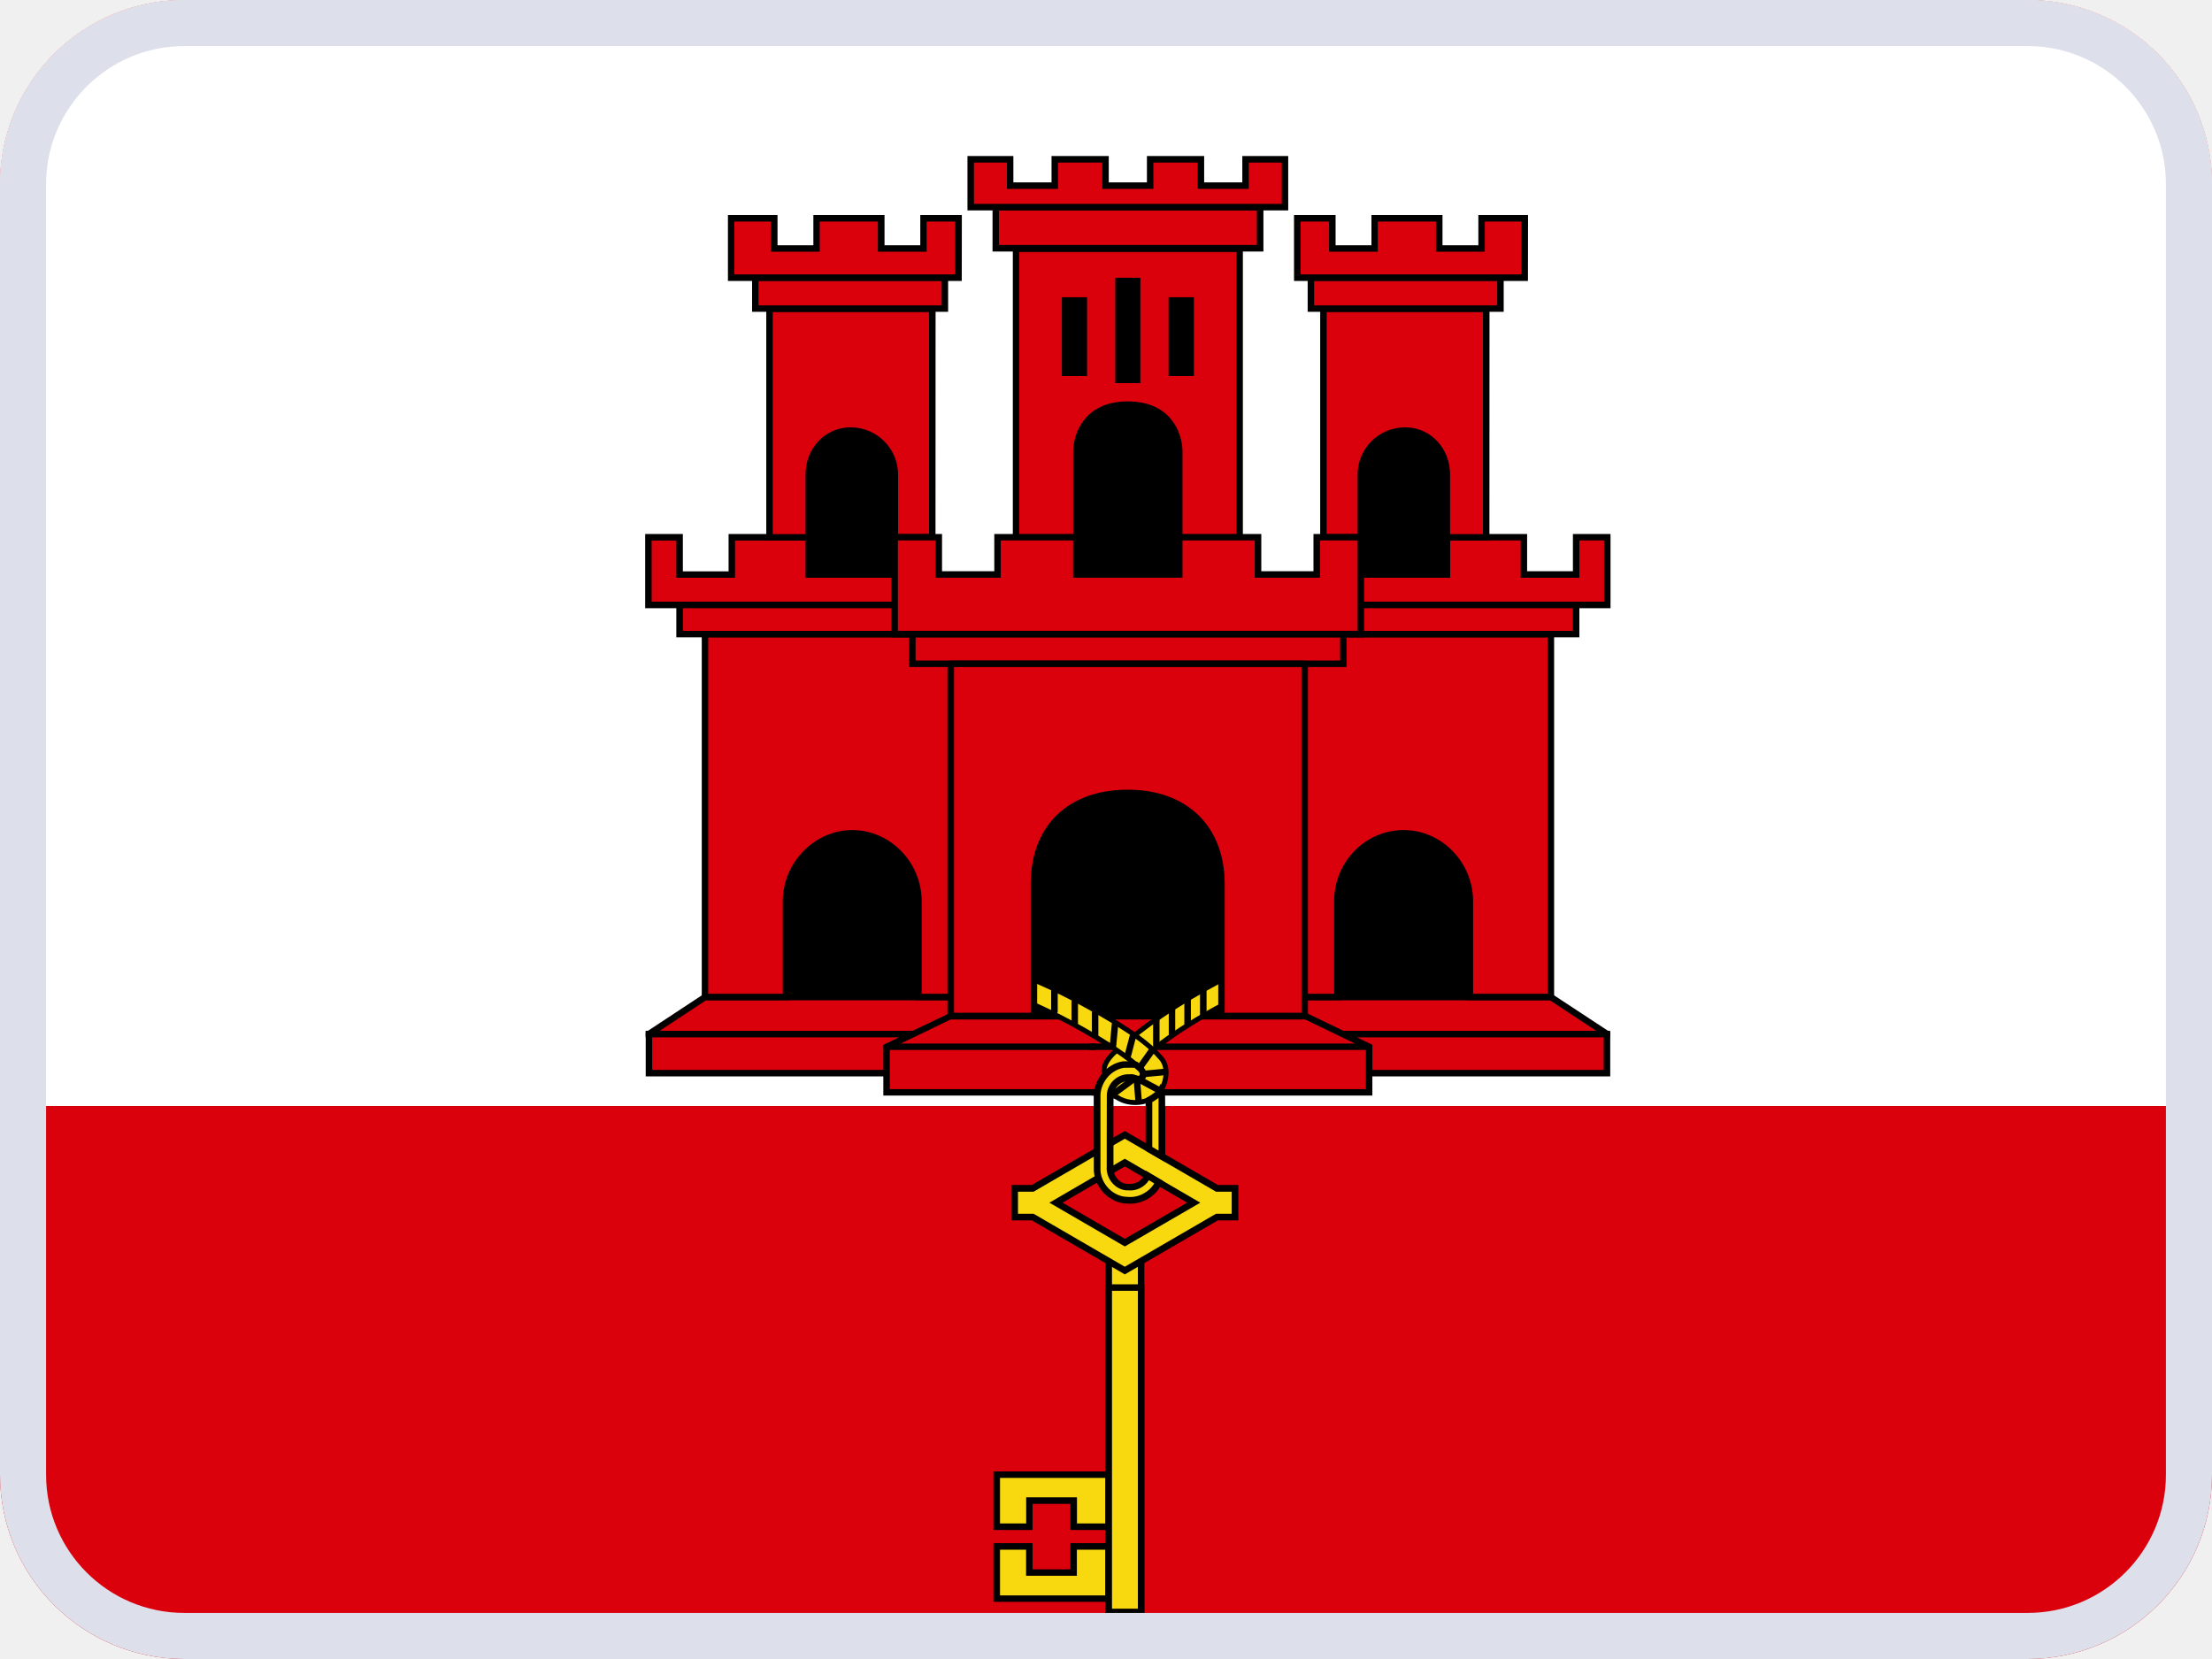
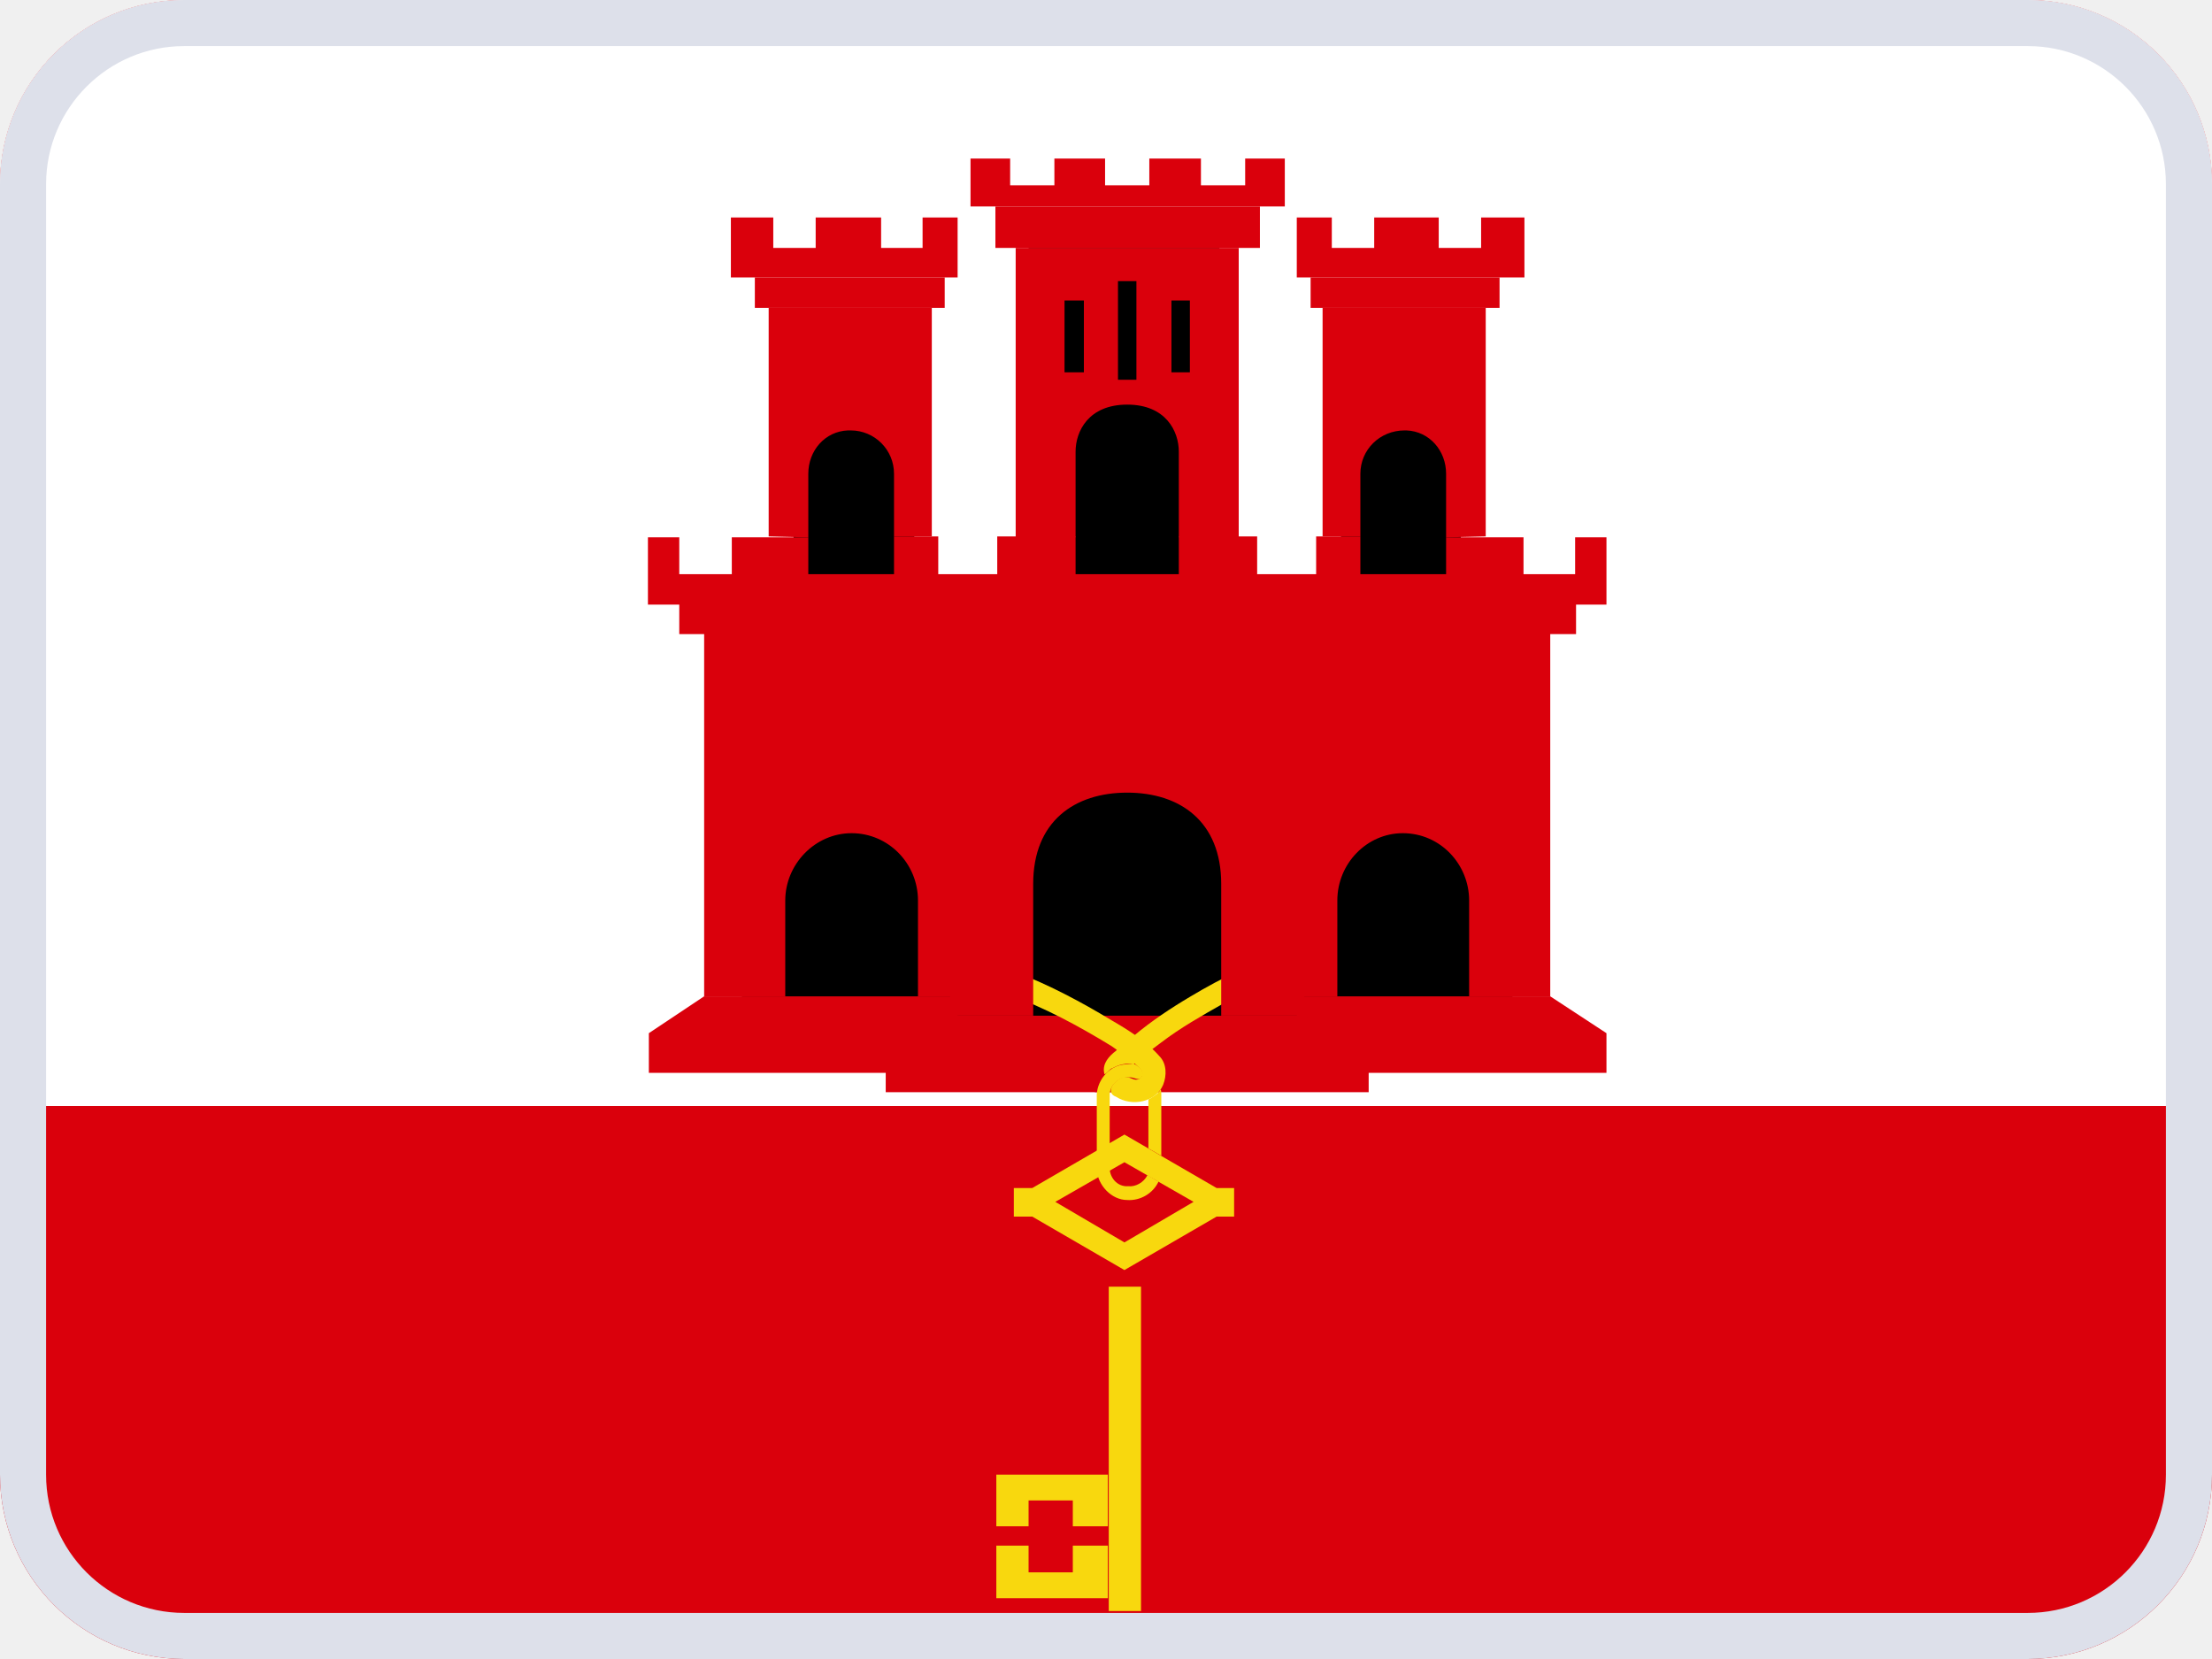
<svg xmlns="http://www.w3.org/2000/svg" width="24" height="18" viewBox="0 0 24 18" fill="none">
  <g clip-path="url(#clip0_1257_29599)">
    <path d="M24 0H0V18H24V0Z" fill="#DA000C" />
    <path d="M24 0H0V12H24V0Z" fill="white" />
-     <path d="M12.558 8.178H8.058V11.271H12.558V8.178Z" fill="black" />
-     <path d="M10.397 10.818H7.65L7.041 11.219V11.644H10.397" fill="#DA000C" />
-     <path d="M10.432 11.679H7.006V11.2L7.639 10.783H10.432V10.853H7.66L7.076 11.238V11.608H10.432V11.679Z" fill="black" />
-     <path d="M9.247 9.041C9.642 9.041 9.965 9.371 9.965 9.778V10.817H10.481V6.879H7.649V10.817H8.528V9.778C8.528 9.387 8.845 9.041 9.247 9.041Z" fill="#DA000C" />
-     <path d="M10.517 10.852H9.93V9.778C9.93 9.391 9.623 9.077 9.247 9.077C8.87 9.077 8.563 9.397 8.563 9.778V10.852H7.614V6.844H10.517V10.852ZM10 10.782H10.446V6.915H7.684V10.782H8.493V9.778C8.493 9.359 8.838 9.006 9.247 9.006C9.655 9.006 10 9.352 10 9.778V10.782Z" fill="black" />
-     <path d="M9.92 4.216H8.618V6.604H9.92V4.216Z" fill="black" />
-     <path d="M9.916 6.234H8.776V5.83H7.941V6.234H7.374V5.83H7.036V6.564H9.917M7.373 6.561H9.832V6.881H7.373V6.561Z" fill="#DA000C" />
-     <path d="M9.867 6.915H7.338V6.599H7V5.794H7.409V6.199H7.905V5.794H8.811V6.199H9.95V6.269H8.74V5.865H7.975V6.269H7.338V5.865H7.07V6.528H9.951V6.599H9.867V6.915ZM7.409 6.845H9.797V6.599H7.409V6.845Z" fill="black" />
-     <path d="M8.349 3.349V5.829L8.776 5.83L8.775 5.148C8.775 4.893 8.956 4.684 9.208 4.671C9.216 4.671 9.224 4.671 9.232 4.671C9.495 4.671 9.709 4.884 9.709 5.148V5.829H10.115V3.349H8.349Z" fill="#DA000C" />
-     <path d="M10.15 5.865H9.673V5.149C9.673 4.906 9.475 4.707 9.232 4.707H9.223C9.219 4.707 9.214 4.707 9.21 4.707C8.983 4.719 8.811 4.908 8.811 5.149V5.865H8.314V3.314H10.151L10.15 5.865ZM9.744 5.795H10.08V3.385H8.384V5.795H8.74V5.149C8.74 4.87 8.941 4.65 9.206 4.637C9.212 4.637 9.218 4.637 9.224 4.637H9.232C9.514 4.637 9.744 4.867 9.744 5.149V5.795Z" fill="black" />
-     <path d="M8.195 3.012V3.348H10.252V3.012H8.195Z" fill="#DA000C" />
-     <path d="M10.287 3.383H8.16V2.977H10.287V3.383ZM8.23 3.313H10.217V3.047H8.23V3.313Z" fill="black" />
-     <path d="M7.932 2.369V3.013H10.4V2.369H10.019V2.697H9.56V2.369H8.859V2.697H8.4V2.369H7.932Z" fill="#DA000C" />
-     <path d="M10.435 3.048H7.898V2.333H8.436V2.661H8.825V2.333H9.597V2.661H9.985V2.333H10.436L10.435 3.048ZM7.967 2.977H10.364V2.404H10.054V2.731H9.525V2.404H8.894V2.731H8.365V2.404H7.967L7.967 2.977Z" fill="black" />
-     <path d="M10.444 11.184H7.005V11.255H10.444V11.184Z" fill="black" />
-     <path d="M12.588 11.026H10.307L9.619 11.358V11.852H12.588" fill="#DA000C" />
-     <path d="M12.623 11.887H9.584V11.336L10.307 10.991H12.623V11.061H10.315L9.654 11.38V11.817H12.623V11.887Z" fill="black" />
-     <path d="M12.659 11.322H9.619V11.392H12.659V11.322Z" fill="black" />
-     <path d="M16.416 8.178H11.916V11.271H16.416V8.178Z" fill="black" />
-     <path d="M14.08 10.818H16.827L17.436 11.219V11.644H14.08" fill="#DA000C" />
-     <path d="M17.471 11.679H14.044V11.608H17.4V11.238L16.816 10.853H14.044V10.783H16.837L17.471 11.2V11.679Z" fill="black" />
-     <path d="M15.229 9.041C14.834 9.041 14.51 9.371 14.51 9.778V10.817H13.994V6.879H16.826V10.817H15.948V9.778C15.948 9.387 15.63 9.041 15.229 9.041Z" fill="#DA000C" />
-     <path d="M16.862 10.852H15.912V9.778C15.912 9.398 15.6 9.077 15.229 9.077C14.858 9.077 14.546 9.391 14.546 9.778V10.852H13.959V6.844H16.862V10.852ZM15.983 10.782H16.791V6.915H14.03V10.782H14.475V9.778C14.475 9.352 14.813 9.006 15.229 9.006C15.645 9.006 15.983 9.359 15.983 9.778V10.782Z" fill="black" />
-     <path d="M15.857 4.216H14.555V6.604H15.857V4.216Z" fill="black" />
-     <path d="M14.558 6.234H15.698V5.83H16.533V6.234H17.1V5.83H17.438V6.564H14.557M17.101 6.561H14.642V6.881H17.101V6.561Z" fill="#DA000C" />
-     <path d="M17.136 6.915H14.607V6.599H14.523V6.528H17.404V5.864H17.136V6.269H16.499V5.864H15.734V6.269H14.524V6.198H15.663V5.794H16.569V6.198H17.066V5.794H17.474V6.599H17.136V6.915ZM14.677 6.845H17.066V6.599H14.677V6.845Z" fill="black" />
-     <path d="M16.125 3.349V5.829L15.698 5.83L15.698 5.148C15.698 4.893 15.518 4.684 15.266 4.671C15.257 4.671 15.249 4.671 15.242 4.671C14.978 4.671 14.765 4.884 14.765 5.148V5.829H14.359V3.349H16.125Z" fill="#DA000C" />
-     <path d="M16.16 5.865H15.663V5.149C15.663 4.908 15.491 4.719 15.264 4.707C15.26 4.707 15.255 4.707 15.251 4.707H15.242C14.999 4.707 14.801 4.906 14.801 5.149V5.865H14.324V3.314H16.161L16.16 5.865ZM15.733 5.795H16.09V3.385H14.394V5.795H14.73V5.149C14.73 4.866 14.96 4.637 15.242 4.637H15.249C15.256 4.637 15.261 4.637 15.268 4.637C15.533 4.65 15.733 4.87 15.733 5.149V5.795Z" fill="black" />
-     <path d="M16.279 3.012V3.348H14.223V3.012H16.279Z" fill="#DA000C" />
-     <path d="M16.315 3.383H14.188V2.977H16.315V3.383ZM14.258 3.313H16.244V3.047H14.258V3.313Z" fill="black" />
-     <path d="M16.543 2.369V3.013H14.075V2.369H14.456V2.697H14.915V2.369H15.616V2.697H16.075V2.369H16.543Z" fill="#DA000C" />
-     <path d="M16.578 3.048H14.04V2.333H14.491V2.661H14.88V2.333H15.651V2.661H16.04V2.333H16.579L16.578 3.048ZM14.111 2.977H16.508V2.404H16.11V2.731H15.58V2.404H14.949V2.731H14.42V2.404H14.11L14.111 2.977Z" fill="black" />
-     <path d="M17.47 11.184H14.031V11.255H17.47V11.184Z" fill="black" />
-     <path d="M11.886 11.026H14.167L14.855 11.358V11.852H11.886" fill="#DA000C" />
-     <path d="M14.89 11.887H11.851V11.817H14.82V11.38L14.159 11.061H11.851V10.991L14.182 10.994L14.89 11.336V11.887Z" fill="black" />
-     <path d="M14.856 11.322H11.816V11.392H14.856V11.322Z" fill="black" />
-     <path d="M13.452 10.549C13.266 10.611 13.097 10.715 12.927 10.812C12.709 10.941 12.497 11.082 12.301 11.241C12.232 11.287 12.165 11.337 12.112 11.401C12.04 11.463 11.967 11.545 11.98 11.648C11.984 11.693 12.042 11.594 12.08 11.59C12.146 11.552 12.226 11.539 12.3 11.557C12.39 11.463 12.505 11.399 12.604 11.317C12.815 11.16 13.043 11.024 13.274 10.898C13.355 10.857 13.436 10.815 13.522 10.786L13.452 10.549Z" fill="#F8D80E" />
-     <path d="M11.988 11.687C11.984 11.687 11.98 11.687 11.976 11.685C11.968 11.682 11.954 11.674 11.953 11.65C11.937 11.531 12.025 11.439 12.094 11.38C12.151 11.312 12.226 11.258 12.286 11.219C12.463 11.074 12.669 10.933 12.913 10.789L12.979 10.751C13.126 10.666 13.278 10.578 13.443 10.523L13.47 10.514L13.555 10.803L13.531 10.812C13.449 10.839 13.37 10.88 13.294 10.919L13.287 10.923C13.015 11.071 12.803 11.203 12.621 11.34C12.584 11.371 12.542 11.4 12.502 11.428C12.436 11.475 12.373 11.52 12.32 11.576L12.309 11.587L12.295 11.584C12.227 11.568 12.154 11.579 12.094 11.614L12.084 11.617C12.075 11.619 12.053 11.641 12.043 11.652C12.023 11.672 12.007 11.688 11.989 11.688L11.988 11.687ZM13.434 10.584C13.284 10.637 13.143 10.72 13.006 10.798L12.94 10.836C12.699 10.978 12.495 11.118 12.317 11.262C12.255 11.303 12.187 11.352 12.132 11.418C12.05 11.489 12.01 11.55 12.005 11.611C12.025 11.591 12.046 11.57 12.069 11.565C12.136 11.527 12.216 11.515 12.29 11.528C12.345 11.473 12.409 11.428 12.47 11.385C12.509 11.357 12.549 11.329 12.586 11.297C12.771 11.159 12.986 11.025 13.261 10.876L13.268 10.871C13.34 10.835 13.412 10.798 13.489 10.77L13.434 10.584Z" fill="black" />
-     <path d="M12.546 11.376C12.526 11.376 12.511 11.361 12.511 11.341V11.066C12.511 11.047 12.526 11.031 12.546 11.031C12.566 11.031 12.581 11.047 12.581 11.066V11.341C12.581 11.361 12.566 11.376 12.546 11.376Z" fill="black" />
-     <path d="M12.716 11.255C12.696 11.255 12.681 11.239 12.681 11.22V10.947C12.681 10.927 12.696 10.912 12.716 10.912C12.736 10.912 12.751 10.927 12.751 10.947V11.22C12.751 11.239 12.736 11.255 12.716 11.255Z" fill="black" />
-     <path d="M12.885 11.147C12.866 11.147 12.85 11.132 12.85 11.112V10.841C12.85 10.821 12.866 10.806 12.885 10.806C12.905 10.806 12.921 10.821 12.921 10.841V11.112C12.921 11.132 12.905 11.147 12.885 11.147Z" fill="black" />
-     <path d="M13.056 11.052C13.036 11.052 13.02 11.036 13.02 11.016V10.737C13.02 10.717 13.036 10.701 13.056 10.701C13.075 10.701 13.091 10.717 13.091 10.737V11.016C13.091 11.036 13.075 11.052 13.056 11.052Z" fill="black" />
-     <path d="M11.033 10.558C11.005 10.636 10.977 10.714 10.949 10.791C11.339 10.939 11.709 11.134 12.06 11.358C12.179 11.438 12.304 11.517 12.398 11.628C12.418 11.685 12.362 11.733 12.305 11.716C12.254 11.698 12.204 11.678 12.149 11.716C12.071 11.751 12 11.866 12.118 11.905C12.281 12.014 12.546 11.967 12.624 11.775C12.665 11.676 12.668 11.55 12.588 11.47C12.443 11.303 12.251 11.188 12.066 11.071C11.737 10.873 11.394 10.693 11.033 10.558Z" fill="#F8D80E" />
-     <path d="M12.317 11.989C12.242 11.989 12.167 11.969 12.107 11.929C12.042 11.906 12.03 11.863 12.028 11.84C12.025 11.779 12.081 11.716 12.137 11.69C12.196 11.649 12.255 11.67 12.306 11.687L12.312 11.69C12.33 11.695 12.35 11.69 12.363 11.677C12.369 11.671 12.377 11.659 12.372 11.641C12.292 11.547 12.185 11.475 12.083 11.406L12.044 11.38C11.673 11.143 11.301 10.953 10.939 10.816L10.914 10.807L11.016 10.524L11.041 10.534C11.365 10.655 11.705 10.823 12.08 11.048L12.121 11.074C12.293 11.183 12.471 11.296 12.608 11.453C12.701 11.547 12.688 11.692 12.649 11.786C12.612 11.875 12.536 11.941 12.435 11.972C12.397 11.984 12.357 11.989 12.317 11.989ZM12.214 11.721C12.197 11.721 12.18 11.726 12.163 11.737C12.116 11.759 12.08 11.805 12.083 11.837C12.083 11.855 12.099 11.87 12.127 11.879L12.133 11.882C12.213 11.936 12.322 11.95 12.42 11.92C12.505 11.894 12.569 11.839 12.599 11.765C12.632 11.685 12.644 11.565 12.569 11.489C12.436 11.336 12.262 11.226 12.093 11.119L12.052 11.093C11.691 10.876 11.362 10.712 11.049 10.593L10.984 10.775C11.341 10.913 11.708 11.101 12.075 11.335L12.114 11.361C12.222 11.434 12.332 11.508 12.418 11.61L12.423 11.618C12.435 11.653 12.428 11.688 12.403 11.714C12.377 11.742 12.335 11.752 12.297 11.741L12.289 11.738C12.26 11.728 12.236 11.721 12.214 11.721Z" fill="black" />
-     <path d="M12.098 11.112L12.077 11.347L12.098 11.112Z" fill="#F8D80E" />
-     <path d="M12.076 11.381C12.076 11.381 12.074 11.381 12.073 11.381C12.054 11.379 12.039 11.362 12.041 11.343L12.063 11.108C12.065 11.088 12.083 11.075 12.101 11.077C12.12 11.079 12.135 11.095 12.133 11.114L12.111 11.349C12.11 11.368 12.095 11.381 12.076 11.381Z" fill="black" />
-     <path d="M12.295 11.231L12.235 11.461L12.295 11.231Z" fill="#F8D80E" />
-     <path d="M12.235 11.496C12.235 11.496 12.229 11.496 12.226 11.495C12.207 11.49 12.195 11.471 12.2 11.452L12.261 11.222C12.266 11.203 12.286 11.193 12.304 11.197C12.323 11.202 12.334 11.221 12.329 11.24L12.269 11.47C12.264 11.485 12.25 11.496 12.235 11.496Z" fill="black" />
-     <path d="M12.503 11.391L12.376 11.569L12.503 11.391Z" fill="#F8D80E" />
-     <path d="M12.377 11.605C12.37 11.605 12.363 11.602 12.356 11.598C12.34 11.587 12.336 11.565 12.348 11.549L12.475 11.37C12.486 11.354 12.508 11.351 12.524 11.362C12.54 11.373 12.544 11.395 12.533 11.411L12.405 11.59C12.398 11.6 12.388 11.605 12.377 11.605Z" fill="black" />
-     <path d="M12.569 11.825L12.386 11.726L12.569 11.825Z" fill="#F8D80E" />
-     <path d="M12.569 11.86C12.563 11.86 12.557 11.859 12.552 11.856L12.368 11.757C12.351 11.748 12.345 11.727 12.354 11.71C12.363 11.693 12.384 11.686 12.402 11.695L12.586 11.794C12.602 11.803 12.609 11.824 12.6 11.842C12.593 11.854 12.581 11.86 12.569 11.86Z" fill="black" />
-     <path d="M12.624 11.632L12.413 11.651L12.624 11.632Z" fill="#F8D80E" />
-     <path d="M12.413 11.687C12.395 11.687 12.38 11.673 12.378 11.655C12.376 11.636 12.39 11.618 12.409 11.617L12.62 11.597C12.639 11.595 12.657 11.61 12.658 11.629C12.661 11.648 12.646 11.665 12.627 11.667L12.416 11.687C12.416 11.687 12.414 11.687 12.413 11.687Z" fill="black" />
-     <path d="M12.353 11.936L12.338 11.751L12.353 11.936Z" fill="#F8D80E" />
-     <path d="M12.353 11.972C12.334 11.972 12.319 11.957 12.318 11.939L12.303 11.754C12.301 11.735 12.315 11.718 12.335 11.716C12.355 11.714 12.372 11.729 12.373 11.749L12.388 11.934C12.389 11.953 12.375 11.97 12.355 11.972C12.355 11.972 12.353 11.972 12.353 11.972Z" fill="black" />
-     <path d="M12.276 11.725L12.101 11.854L12.276 11.725Z" fill="#F8D80E" />
-     <path d="M12.101 11.888C12.091 11.888 12.08 11.883 12.073 11.874C12.062 11.859 12.065 11.836 12.081 11.825L12.255 11.697C12.27 11.685 12.293 11.688 12.304 11.705C12.315 11.72 12.312 11.743 12.296 11.754L12.123 11.882C12.116 11.887 12.109 11.888 12.101 11.888Z" fill="black" />
-     <path d="M11.441 11.007C11.421 11.007 11.405 10.992 11.405 10.972V10.753C11.405 10.734 11.421 10.718 11.441 10.718C11.46 10.718 11.476 10.734 11.476 10.753V10.972C11.476 10.992 11.46 11.007 11.441 11.007Z" fill="black" />
-     <path d="M11.882 11.27C11.862 11.27 11.847 11.254 11.847 11.234V10.986C11.847 10.966 11.862 10.951 11.882 10.951C11.902 10.951 11.917 10.966 11.917 10.986V11.234C11.917 11.254 11.902 11.27 11.882 11.27Z" fill="black" />
-     <path d="M11.661 11.138C11.642 11.138 11.626 11.123 11.626 11.103V10.87C11.626 10.85 11.642 10.834 11.661 10.834C11.681 10.834 11.696 10.85 11.696 10.87V11.103C11.696 11.123 11.681 11.138 11.661 11.138Z" fill="black" />
-     <path d="M10.815 16V16.565H11.168V16.281H11.649V16.565H12.03V16H10.815ZM10.815 16.778V17.345H12.03V16.778H11.649V17.061H11.168V16.778H10.815Z" fill="#F8D80E" />
-     <path d="M12.065 17.38H10.779V16.743H11.203V17.027H11.614V16.743H12.065V17.38ZM10.85 17.31H11.994V16.814H11.684V17.097H11.133V16.814H10.85V17.31ZM12.065 16.6H11.614V16.317H11.203V16.6H10.779V15.965H12.065V16.6ZM11.685 16.529H11.995V16.035H10.85V16.529H11.134V16.246H11.685V16.529Z" fill="black" />
-     <path d="M12.381 13.616H12.03V17.703H12.381V13.616Z" fill="#F8D80E" />
-     <path d="M12.416 17.738H11.995V13.581H12.416V17.738ZM12.065 17.668H12.346V13.651H12.065V17.668Z" fill="black" />
-     <path d="M12.381 13.97H12.03V17.49H12.381V13.97Z" fill="#F8D80E" />
-     <path d="M12.416 17.525H11.995V13.935H12.416V17.525ZM12.065 17.454H12.346V14.005H12.065V17.454Z" fill="black" />
-     <path d="M12.204 12.615L12.951 13.05L12.204 13.483L11.458 13.05L12.204 12.615ZM11.205 12.894H11.009V13.206H11.205L12.204 13.786L13.204 13.206H13.4V12.894H13.204L12.204 12.314L11.205 12.894Z" fill="#F8D80E" />
-     <path d="M12.204 13.827L11.195 13.241H10.973V12.857H11.195L12.204 12.271L13.214 12.857H13.436V13.241H13.214L12.204 13.827ZM11.045 13.169H11.214L12.204 13.744L13.194 13.169H13.364V12.93H13.194L12.204 12.355L11.214 12.93H11.045V13.169ZM12.204 13.524L11.386 13.049L12.204 12.572L13.023 13.049L12.204 13.524ZM11.529 13.049L12.204 13.441L12.88 13.049L12.204 12.656L11.529 13.049Z" fill="black" />
-     <path d="M12.191 11.55C12.021 11.574 11.894 11.742 11.904 11.911C11.904 12.174 11.902 12.437 11.904 12.699C11.914 12.869 12.061 13.021 12.233 13.022C12.372 13.036 12.513 12.954 12.571 12.827C12.531 12.803 12.49 12.778 12.45 12.754C12.419 12.837 12.329 12.889 12.241 12.879C12.126 12.883 12.033 12.771 12.044 12.659C12.044 12.399 12.042 12.137 12.044 11.876C12.051 11.769 12.152 11.683 12.259 11.693C12.303 11.681 12.364 11.741 12.39 11.689C12.431 11.631 12.361 11.585 12.322 11.553C12.279 11.547 12.235 11.553 12.191 11.55ZM12.598 11.825C12.57 11.878 12.513 11.909 12.466 11.937V12.465C12.513 12.492 12.56 12.519 12.607 12.546C12.607 12.321 12.608 12.095 12.606 11.87C12.604 11.856 12.606 11.835 12.598 11.825Z" fill="#F8D80E" />
-     <path d="M12.264 13.06C12.252 13.06 12.241 13.06 12.23 13.059C12.046 13.057 11.879 12.894 11.868 12.702C11.867 12.538 11.867 12.375 11.867 12.211C11.867 12.112 11.867 12.012 11.867 11.912C11.857 11.723 12.003 11.541 12.186 11.515H12.193C12.209 11.515 12.225 11.515 12.241 11.515C12.269 11.515 12.299 11.514 12.328 11.518L12.339 11.52L12.359 11.536C12.398 11.567 12.477 11.631 12.421 11.711C12.393 11.765 12.335 11.746 12.306 11.737C12.293 11.733 12.277 11.727 12.27 11.729L12.264 11.731H12.257C12.216 11.726 12.173 11.74 12.139 11.769C12.105 11.798 12.084 11.838 12.082 11.88C12.08 12.038 12.08 12.198 12.081 12.358C12.081 12.459 12.081 12.56 12.081 12.661C12.077 12.71 12.094 12.758 12.128 12.795C12.16 12.829 12.199 12.846 12.242 12.845C12.319 12.853 12.393 12.809 12.418 12.743L12.433 12.702L12.619 12.813L12.605 12.843C12.545 12.974 12.407 13.06 12.264 13.06ZM12.193 11.586C12.047 11.609 11.931 11.756 11.94 11.909C11.94 12.011 11.94 12.111 11.94 12.211C11.94 12.374 11.94 12.536 11.94 12.699C11.949 12.853 12.083 12.985 12.233 12.986C12.349 12.998 12.465 12.937 12.524 12.84L12.466 12.805C12.419 12.88 12.329 12.925 12.238 12.915C12.18 12.917 12.12 12.891 12.075 12.843C12.027 12.792 12.002 12.722 12.008 12.656C12.008 12.558 12.008 12.457 12.008 12.357C12.008 12.197 12.008 12.036 12.009 11.875C12.013 11.813 12.043 11.754 12.092 11.712C12.139 11.672 12.199 11.652 12.257 11.656C12.283 11.651 12.308 11.659 12.328 11.666C12.338 11.669 12.354 11.674 12.359 11.673C12.374 11.65 12.37 11.635 12.314 11.59L12.309 11.586C12.288 11.584 12.267 11.584 12.243 11.585C12.226 11.585 12.21 11.586 12.194 11.585L12.193 11.586ZM12.643 12.609L12.43 12.486V11.916L12.458 11.9C12.498 11.876 12.545 11.849 12.566 11.809L12.593 11.759L12.627 11.804C12.638 11.82 12.639 11.839 12.64 11.854C12.64 11.858 12.64 11.862 12.641 11.865C12.643 12.01 12.643 12.15 12.643 12.289C12.643 12.375 12.643 12.46 12.643 12.546V12.609ZM12.502 12.444L12.57 12.484C12.57 12.419 12.57 12.354 12.57 12.289C12.57 12.163 12.57 12.038 12.57 11.912C12.548 11.93 12.524 11.944 12.502 11.958V12.444Z" fill="black" />
-     <path d="M13.23 2.696H11.168V6.44H13.23V2.696Z" fill="black" />
-     <path d="M11.024 2.699V5.832H11.679V4.902C11.679 4.688 11.816 4.39 12.237 4.39C12.658 4.39 12.795 4.688 12.795 4.902V5.832H13.45V2.699H11.024ZM12.136 3.05H12.338V4.123H12.136V3.05ZM11.556 3.261H11.76V4.046H11.556V3.261ZM12.714 3.261H12.918V4.046H12.714V3.261Z" fill="#DA000C" />
-     <path d="M13.485 5.867H12.76V4.902C12.76 4.725 12.65 4.426 12.237 4.426C11.824 4.426 11.714 4.725 11.714 4.902V5.867H10.989V2.664H13.485V5.867ZM12.83 5.797H13.415V2.734H11.059V5.797H11.644V4.902C11.644 4.699 11.769 4.355 12.237 4.355C12.705 4.355 12.83 4.699 12.83 4.902V5.797ZM12.373 4.157H12.101V3.014H12.373V4.157ZM12.171 4.087H12.303V3.085H12.171V4.087ZM12.954 4.08H12.679V3.225H12.954V4.08ZM12.749 4.01H12.883V3.296H12.749V4.01ZM11.795 4.08H11.521V3.225H11.795V4.08ZM11.591 4.01H11.725V3.296H11.591V4.01Z" fill="black" />
-     <path d="M10.803 2.248V2.694H13.672V2.248H10.803Z" fill="#DA000C" />
-     <path d="M13.708 2.729H10.769V2.213H13.708V2.729ZM10.838 2.658H13.637V2.283H10.838V2.658Z" fill="black" />
-     <path d="M10.532 1.729V2.247H13.942V1.729H13.514V2.014H13.03V1.729H12.479V2.014H11.995V1.729H11.444V2.014H10.96V1.729H10.532Z" fill="#DA000C" />
-     <path d="M13.977 2.283H10.497V1.693H10.995V1.979H11.409V1.693H12.03V1.979H12.444V1.693H13.065V1.979H13.479V1.693H13.977V2.283ZM10.567 2.212H13.907V1.764H13.549V2.049H12.995V1.764H12.514V2.049H11.96V1.764H11.479V2.049H10.925V1.764H10.567V2.212Z" fill="black" />
-     <path d="M9.899 6.879V7.202H14.575V6.879H9.899Z" fill="#DA000C" />
-     <path d="M14.61 7.237H9.864V6.844H14.61V7.237ZM9.934 7.167H14.54V6.915H9.934V7.167Z" fill="black" />
-     <path d="M9.707 5.83V6.88H14.765L14.765 5.829L14.287 5.83V6.234H13.649V5.83H12.794V6.234H11.678V5.83H10.823V6.234H10.186V5.83H9.707Z" fill="#DA000C" />
-     <path d="M14.8 6.915H9.672V5.794H10.221V6.198H10.788V5.794H11.713V6.198H12.759V5.794H13.685V6.198H14.251V5.794H14.8V6.915ZM9.742 6.844H14.73V5.864H14.322V6.268H13.614V5.864H12.83V6.268H11.643V5.864H10.858V6.268H10.151V5.864H9.742V6.844Z" fill="black" />
-     <path d="M10.316 7.203V11.024H11.218V9.593C11.218 8.92 11.668 8.603 12.236 8.603C12.803 8.603 13.253 8.92 13.253 9.593V11.024H14.156V7.203H10.316Z" fill="#DA000C" />
-     <path d="M14.156 11.059H13.253C13.233 11.059 13.218 11.043 13.218 11.024V9.593C13.218 9.131 12.96 8.638 12.236 8.638C11.62 8.638 11.253 8.995 11.253 9.593V11.024C11.253 11.043 11.238 11.059 11.218 11.059H10.316C10.296 11.059 10.28 11.043 10.28 11.024V7.203C10.28 7.183 10.296 7.168 10.316 7.168H14.156C14.176 7.168 14.191 7.183 14.191 7.203V11.024C14.191 11.043 14.176 11.059 14.156 11.059ZM13.288 10.988H14.121V7.238H10.351V10.988H11.183V9.593C11.183 8.961 11.587 8.568 12.236 8.568C12.885 8.568 13.288 8.97 13.288 9.593V10.988Z" fill="black" />
+     <path d="M12.55 8.17H8.05V11.27H12.55V8.17Z" fill="black" />
+     <path d="M10.39 10.81H7.64L7.04 11.21V11.64H10.39" fill="#DA000C" />
+     <path d="M9.24 9.04C9.64 9.04 9.96 9.37 9.96 9.77V10.81H10.48V6.87H7.64V10.81H8.52V9.77C8.52 9.38 8.84 9.04 9.24 9.04Z" fill="#DA000C" />
+     <path d="M9.92 4.21H8.61V6.60H9.92V4.21Z" fill="black" />
+     <path d="M9.91 6.23H8.77V5.83H7.94V6.23H7.37V5.83H7.03V6.56H9.91M7.37 6.56H9.83V6.88H7.37V6.56Z" fill="#DA000C" />
+     <path d="M8.34 3.34V5.82L8.77 5.83L8.77 5.14C8.77 4.89 8.95 4.68 9.20 4.67C9.21 4.67 9.22 4.67 9.23 4.67C9.49 4.67 9.70 4.88 9.70 5.14V5.82H10.11V3.34H8.34Z" fill="#DA000C" />
+     <path d="M8.19 3.01V3.34H10.25V3.01H8.19Z" fill="#DA000C" />
+     <path d="M7.93 2.36V3.01H10.39V2.36H10.01V2.69H9.56V2.36H8.85V2.69H8.39V2.36H7.93Z" fill="#DA000C" />
+     <path d="M12.58 11.02H10.30L9.61 11.35V11.85H12.58" fill="#DA000C" />
+     <path d="M16.41 8.17H11.91V11.27H16.41V8.17Z" fill="black" />
+     <path d="M14.07 10.81H16.82L17.43 11.21V11.64H14.07" fill="#DA000C" />
+     <path d="M15.22 9.04C14.83 9.04 14.51 9.37 14.51 9.77V10.81H13.99V6.87H16.82V10.81H15.94V9.77C15.94 9.38 15.63 9.04 15.22 9.04Z" fill="#DA000C" />
+     <path d="M15.85 4.21H14.55V6.60H15.85V4.21Z" fill="black" />
+     <path d="M14.55 6.23H15.69V5.83H16.53V6.23H17.09V5.83H17.43V6.56H14.55M17.10 6.56H14.64V6.88H17.10V6.56Z" fill="#DA000C" />
+     <path d="M16.12 3.34V5.82L15.69 5.83L15.69 5.14C15.69 4.89 15.51 4.68 15.26 4.67C15.25 4.67 15.24 4.67 15.24 4.67C14.97 4.67 14.76 4.88 14.76 5.14V5.82H14.35V3.34H16.12Z" fill="#DA000C" />
+     <path d="M16.27 3.01V3.34H14.22V3.01H16.27Z" fill="#DA000C" />
+     <path d="M16.54 2.36V3.01H14.07V2.36H14.45V2.69H14.91V2.36H15.61V2.69H16.07V2.36H16.54Z" fill="#DA000C" />
+     <path d="M11.88 11.02H14.16L14.85 11.35V11.85H11.88" fill="#DA000C" />
+     <path d="M13.45 10.54C13.26 10.61 13.09 10.71 12.92 10.81C12.70 10.94 12.49 11.08 12.30 11.24C12.23 11.28 12.16 11.33 12.11 11.40C12.03 11.46 11.96 11.54 11.98 11.64C11.98 11.69 12.04 11.59 12.07 11.59C12.14 11.55 12.22 11.53 12.30 11.55C12.38 11.46 12.50 11.39 12.60 11.31C12.81 11.15 13.04 11.02 13.27 10.89C13.35 10.85 13.43 10.81 13.52 10.78L13.45 10.54Z" fill="#F8D80E" />
+     <path d="M11.03 10.55C11.00 10.63 10.97 10.71 10.94 10.79C11.33 10.93 11.70 11.13 12.06 11.35C12.17 11.43 12.30 11.51 12.39 11.62C12.41 11.68 12.36 11.73 12.30 11.71C12.25 11.69 12.20 11.67 12.14 11.71C12.07 11.75 12.00 11.86 12.11 11.90C12.28 12.01 12.54 11.96 12.62 11.77C12.66 11.67 12.66 11.54 12.58 11.46C12.44 11.30 12.25 11.18 12.06 11.07C11.73 10.87 11.39 10.69 11.03 10.55Z" fill="#F8D80E" />
+     <path d="M10.81 16.00V16.56H11.16V16.28H11.64V16.56H12.02V16.00H10.81ZM10.81 16.77V17.34H12.02V16.77H11.64V17.06H11.16V16.77H10.81Z" fill="#F8D80E" />
+     <path d="M12.38 13.96H12.03V17.48H12.38V13.96Z" fill="#F8D80E" />
+     <path d="M12.20 12.61L12.95 13.04L12.20 13.48L11.45 13.04L12.20 12.61ZM11.20 12.89H11.00V13.20H11.20L12.20 13.78L13.20 13.20H13.39V12.89H13.20L12.20 12.31L11.20 12.89Z" fill="#F8D80E" />
+     <path d="M12.19 11.55C12.02 11.57 11.89 11.74 11.90 11.91C11.90 12.17 11.90 12.43 11.90 12.69C11.91 12.86 12.06 13.02 12.23 13.02C12.37 13.03 12.51 12.95 12.57 12.82C12.53 12.80 12.49 12.77 12.45 12.75C12.41 12.83 12.32 12.88 12.24 12.87C12.12 12.88 12.03 12.77 12.04 12.65C12.04 12.39 12.04 12.13 12.04 11.87C12.05 11.76 12.15 11.68 12.25 11.69C12.30 11.68 12.36 11.74 12.39 11.68C12.43 11.63 12.36 11.58 12.32 11.55C12.27 11.54 12.23 11.55 12.19 11.55ZM12.59 11.82C12.57 11.87 12.51 11.90 12.46 11.93V12.46C12.51 12.49 12.55 12.51 12.60 12.54C12.60 12.32 12.60 12.09 12.60 11.87C12.60 11.85 12.60 11.83 12.59 11.82Z" fill="#F8D80E" />
+     <path d="M13.23 2.69H11.16V6.44H13.23V2.69Z" fill="black" />
+     <path d="M11.02 2.69V5.83H11.67V4.90C11.67 4.68 11.81 4.39 12.23 4.39C12.65 4.39 12.79 4.68 12.79 4.90V5.83H13.44V2.69H11.02ZM12.13 3.05H12.33V4.12H12.13V3.05ZM11.55 3.26H11.76V4.04H11.55V3.26ZM12.71 3.26H12.91V4.04H12.71V3.26Z" fill="#DA000C" />
+     <path d="M10.80 2.24V2.69H13.67V2.24H10.80Z" fill="#DA000C" />
+     <path d="M10.53 1.72V2.24H13.94V1.72H13.51V2.01H13.03V1.72H12.47V2.01H11.99V1.72H11.44V2.01H10.96V1.72H10.53Z" fill="#DA000C" />
+     <path d="M9.89 6.87V7.20H14.57V6.87H9.89Z" fill="#DA000C" />
+     <path d="M9.70 5.82V6.88H14.76L14.76 5.82L14.28 5.82V6.23H13.64V5.82H12.79V6.23H11.67V5.82H10.82V6.23H10.18V5.82H9.70Z" fill="#DA000C" />
+     <path d="M10.31 7.20V11.02H11.21V9.59C11.21 8.91 11.66 8.60 12.23 8.60C12.80 8.60 13.25 8.91 13.25 9.59V11.02H14.15V7.20H10.31Z" fill="#DA000C" />
  </g>
  <rect x="0.25" y="0.25" width="23.5" height="17.5" rx="1.75" stroke="#DDE0EA" stroke-width="0.5" style="fill-opacity:0" />
  <defs>
    <clipPath id="clip0_1257_29599">
      <rect width="24" height="18" rx="2" fill="white" />
    </clipPath>
  </defs>
</svg>
